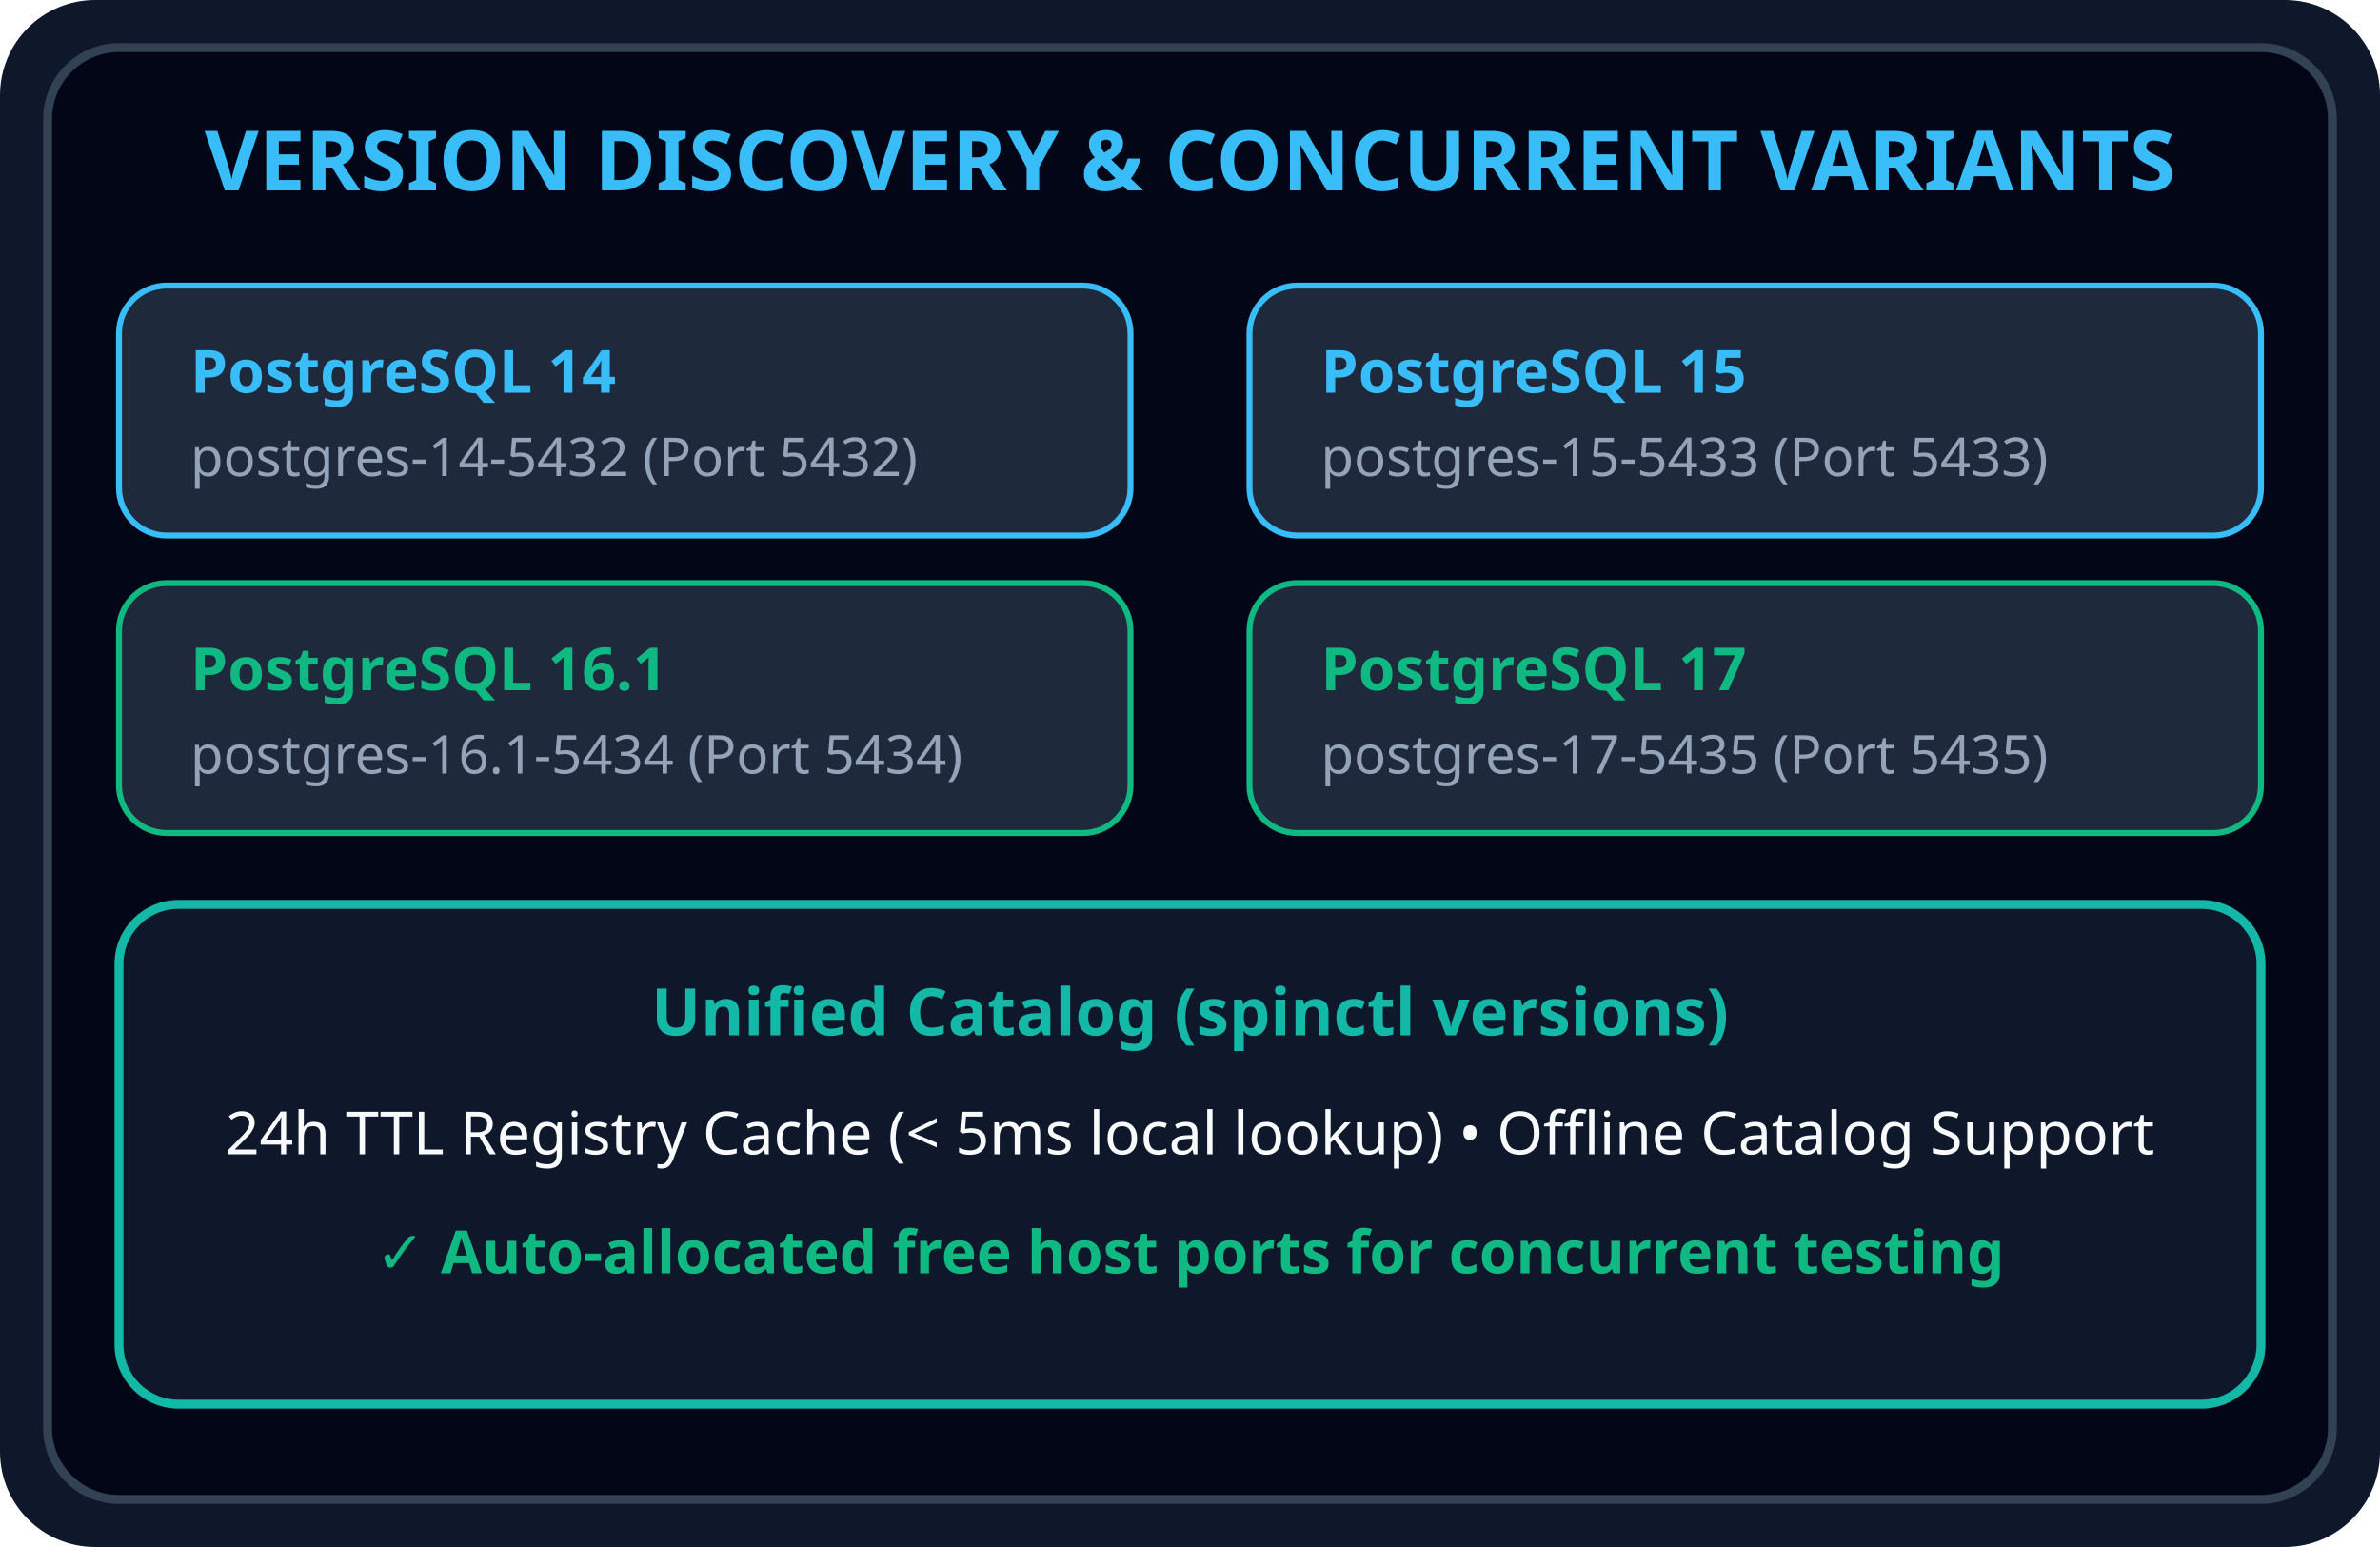
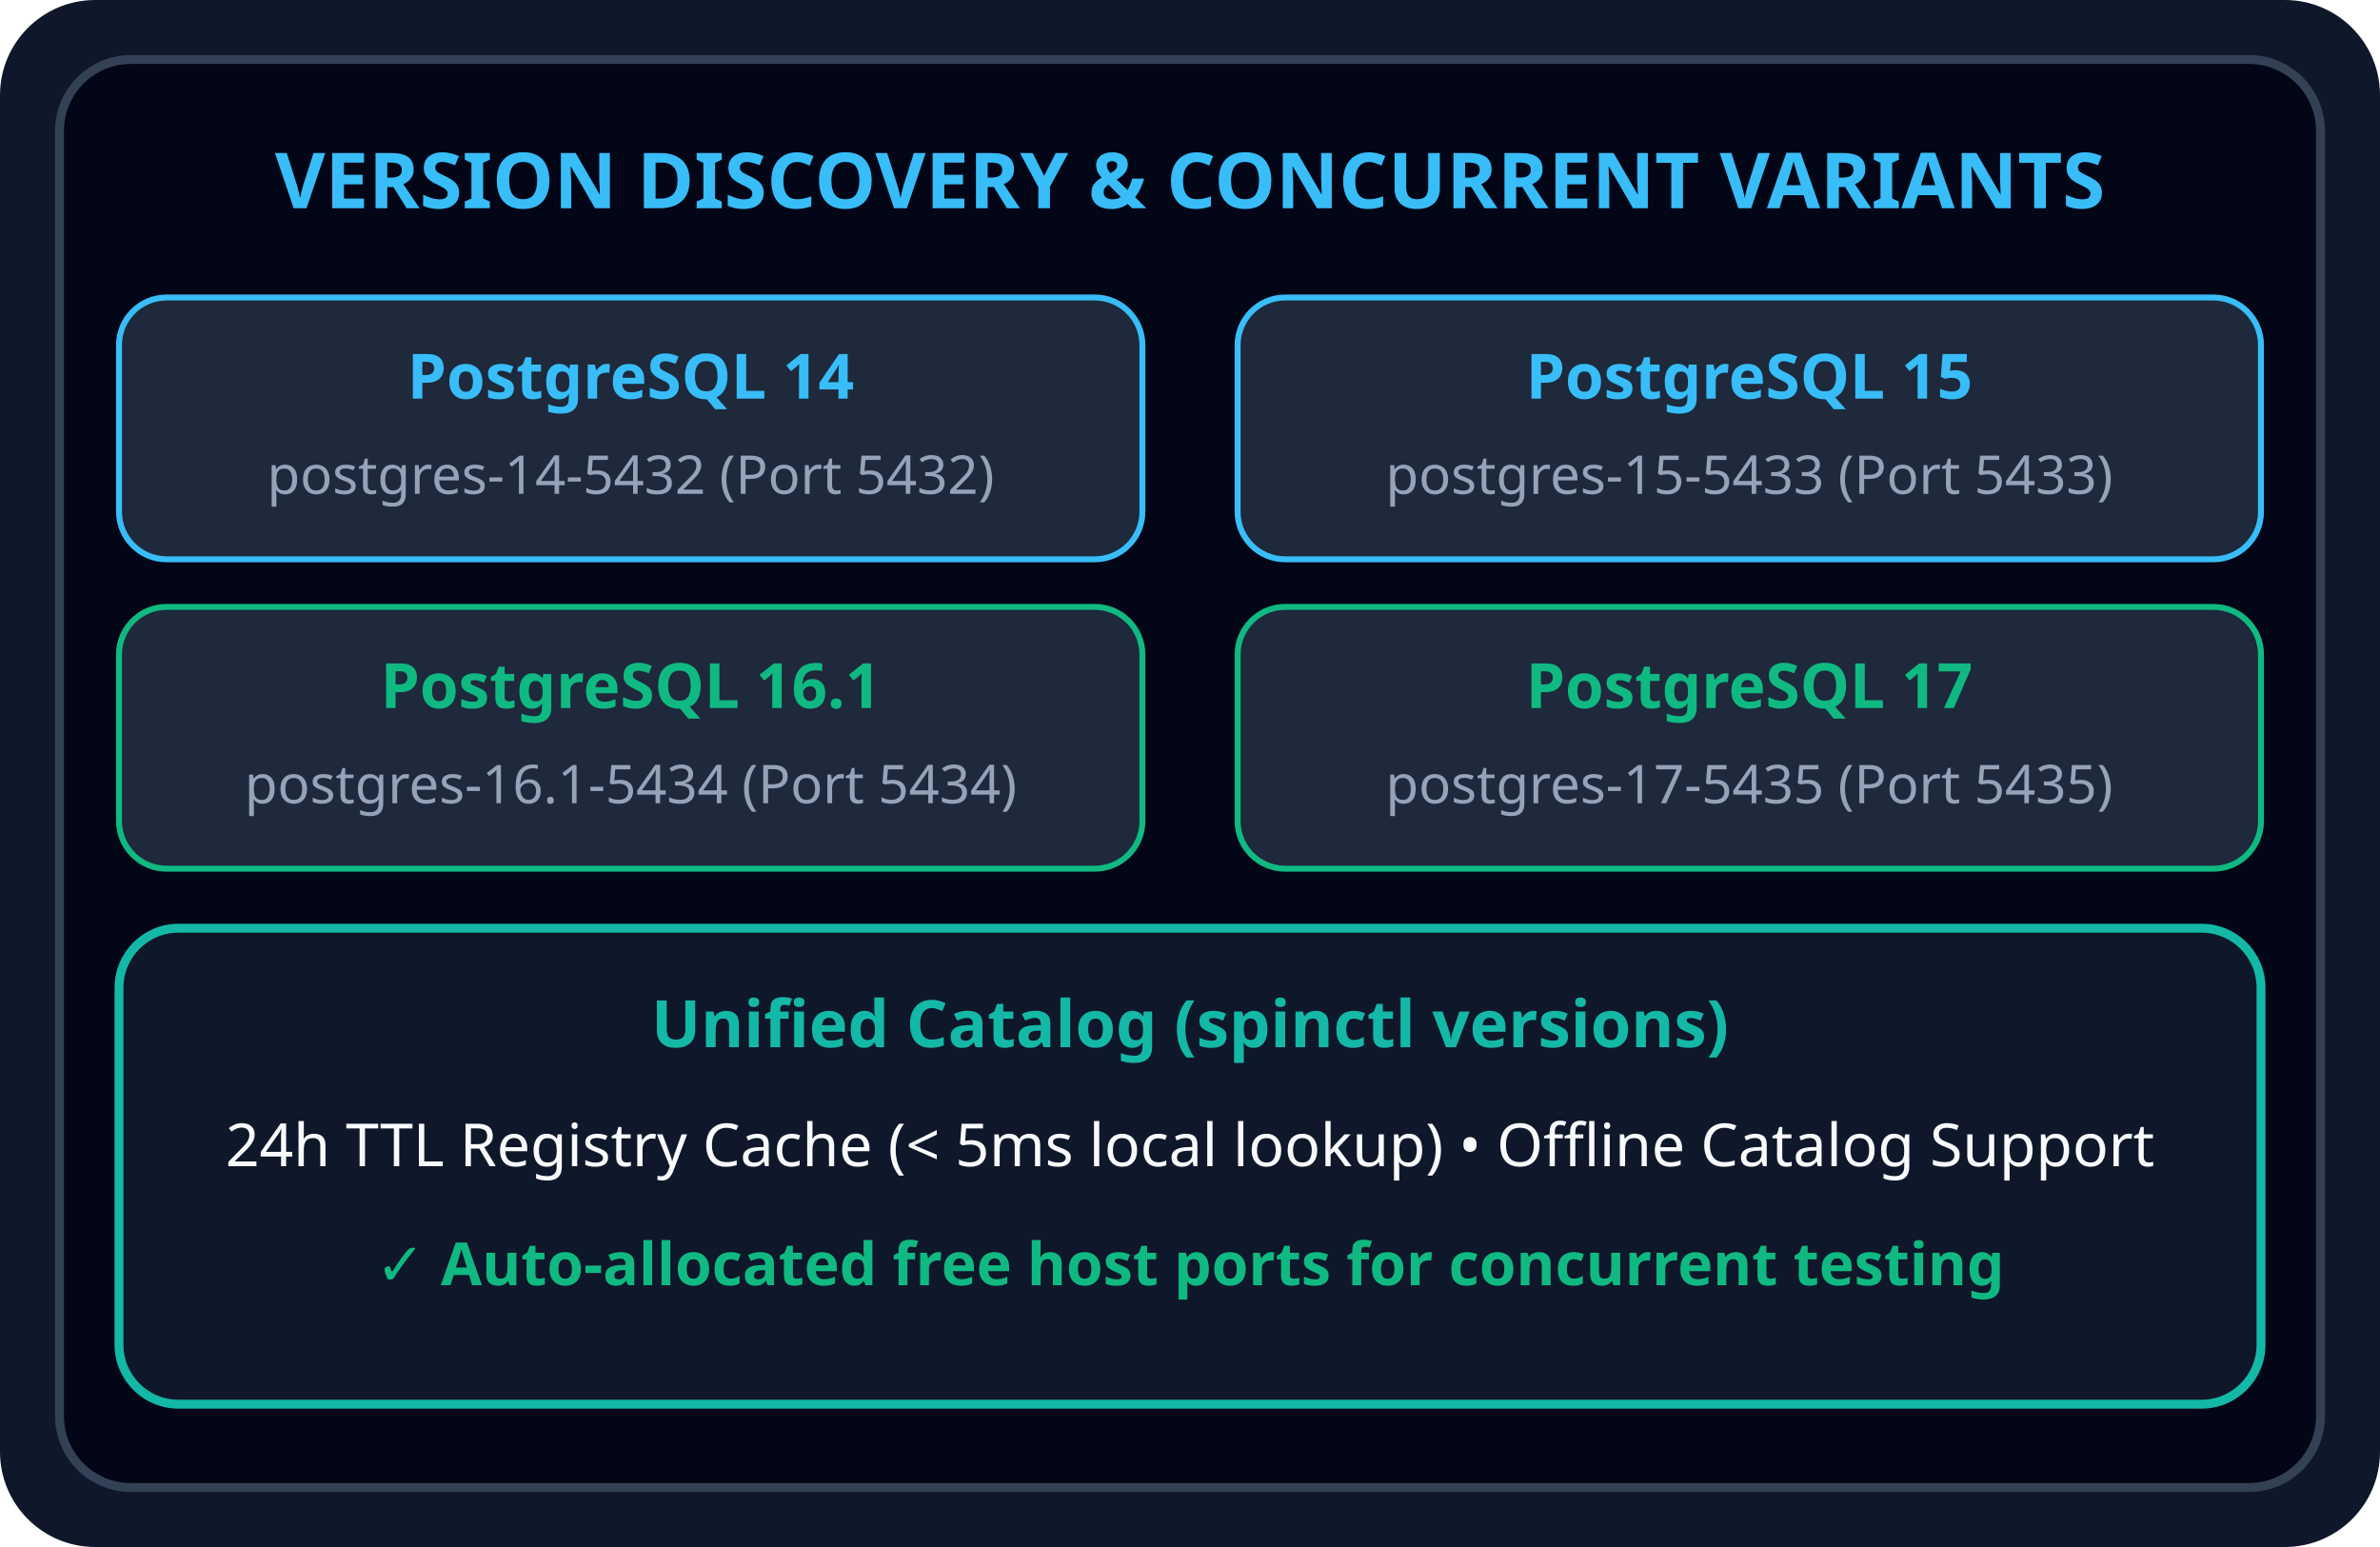
<svg xmlns="http://www.w3.org/2000/svg" viewBox="0 0 400 260">
  <rect width="400" height="260" rx="16" fill="#0F172A" />
-   <rect x="8" y="8" width="384" height="244" rx="12" fill="#020617" stroke="#334155" stroke-width="1.5" />
-   <text x="200" y="32" fill="#38BDF8" font-family="system-ui, sans-serif" font-weight="700" font-size="14" text-anchor="middle">VERSION DISCOVERY &amp; CONCURRENT VARIANTS</text>
-   <g transform="translate(20, 48)">
-     <rect x="0" y="0" width="170" height="42" rx="8" fill="#1E293B" stroke="#38BDF8" stroke-width="1" />
-     <text x="12" y="18" fill="#38BDF8" font-family="system-ui, sans-serif" font-weight="700" font-size="10">PostgreSQL 14</text>
-     <text x="12" y="32" fill="#94A3B8" font-family="system-ui, sans-serif" font-size="9">postgres-14-5432 (Port 5432)</text>
-     <rect x="190" y="0" width="170" height="42" rx="8" fill="#1E293B" stroke="#38BDF8" stroke-width="1" />
-     <text x="202" y="18" fill="#38BDF8" font-family="system-ui, sans-serif" font-weight="700" font-size="10">PostgreSQL 15</text>
-     <text x="202" y="32" fill="#94A3B8" font-family="system-ui, sans-serif" font-size="9">postgres-15-5433 (Port 5433)</text>
-     <rect x="0" y="50" width="170" height="42" rx="8" fill="#1E293B" stroke="#10B981" stroke-width="1" />
-     <text x="12" y="68" fill="#10B981" font-family="system-ui, sans-serif" font-weight="700" font-size="10">PostgreSQL 16.1</text>
-     <text x="12" y="82" fill="#94A3B8" font-family="system-ui, sans-serif" font-size="9">postgres-16.1-5434 (Port 5434)</text>
-     <rect x="190" y="50" width="170" height="42" rx="8" fill="#1E293B" stroke="#10B981" stroke-width="1" />
-     <text x="202" y="68" fill="#10B981" font-family="system-ui, sans-serif" font-weight="700" font-size="10">PostgreSQL 17</text>
-     <text x="202" y="82" fill="#94A3B8" font-family="system-ui, sans-serif" font-size="9">postgres-17-5435 (Port 5435)</text>
-   </g>
-   <rect x="20" y="152" width="360" height="84" rx="10" fill="#0F172A" stroke="#14B8A6" stroke-width="1.5" />
-   <text x="200" y="174" fill="#14B8A6" font-family="system-ui, sans-serif" font-weight="700" font-size="11" text-anchor="middle">Unified Catalog (spinctl versions)</text>
-   <text x="200" y="194" fill="#F8FAFC" font-family="system-ui, sans-serif" font-size="10" text-anchor="middle">24h TTL Registry Cache (&lt; 5ms local lookup) • Offline Catalog Support</text>
-   <text x="200" y="214" fill="#10B981" font-family="system-ui, sans-serif" font-weight="600" font-size="10" text-anchor="middle">✓ Auto-allocated free host ports for concurrent testing</text>
+   <rect x="10" y="10" width="380" height="240" rx="12" fill="#020617" stroke="#334155" stroke-width="1.5" />
+   <text x="200" y="35" fill="#38BDF8" font-family="system-ui, sans-serif" font-weight="700" font-size="13" text-anchor="middle">VERSION DISCOVERY &amp; CONCURRENT VARIANTS</text>
+   <rect x="20" y="50" width="172" height="44" rx="8" fill="#1E293B" stroke="#38BDF8" stroke-width="1" />
+   <text x="106" y="67" fill="#38BDF8" font-family="system-ui, sans-serif" font-weight="700" font-size="10.5" text-anchor="middle">PostgreSQL 14</text>
+   <text x="106" y="83" fill="#94A3B8" font-family="system-ui, sans-serif" font-size="9" text-anchor="middle">postgres-14-5432 (Port 5432)</text>
+   <rect x="208" y="50" width="172" height="44" rx="8" fill="#1E293B" stroke="#38BDF8" stroke-width="1" />
+   <text x="294" y="67" fill="#38BDF8" font-family="system-ui, sans-serif" font-weight="700" font-size="10.5" text-anchor="middle">PostgreSQL 15</text>
+   <text x="294" y="83" fill="#94A3B8" font-family="system-ui, sans-serif" font-size="9" text-anchor="middle">postgres-15-5433 (Port 5433)</text>
+   <rect x="20" y="102" width="172" height="44" rx="8" fill="#1E293B" stroke="#10B981" stroke-width="1" />
+   <text x="106" y="119" fill="#10B981" font-family="system-ui, sans-serif" font-weight="700" font-size="10.5" text-anchor="middle">PostgreSQL 16.1</text>
+   <text x="106" y="135" fill="#94A3B8" font-family="system-ui, sans-serif" font-size="9" text-anchor="middle">postgres-16.1-5434 (Port 5434)</text>
+   <rect x="208" y="102" width="172" height="44" rx="8" fill="#1E293B" stroke="#10B981" stroke-width="1" />
+   <text x="294" y="119" fill="#10B981" font-family="system-ui, sans-serif" font-weight="700" font-size="10.5" text-anchor="middle">PostgreSQL 17</text>
+   <text x="294" y="135" fill="#94A3B8" font-family="system-ui, sans-serif" font-size="9" text-anchor="middle">postgres-17-5435 (Port 5435)</text>
+   <rect x="20" y="156" width="360" height="80" rx="10" fill="#0F172A" stroke="#14B8A6" stroke-width="1.5" />
+   <text x="200" y="176" fill="#14B8A6" font-family="system-ui, sans-serif" font-weight="700" font-size="11" text-anchor="middle">Unified Catalog (spinctl versions)</text>
+   <text x="200" y="196" fill="#F8FAFC" font-family="system-ui, sans-serif" font-size="10" text-anchor="middle">24h TTL Registry Cache (&lt; 5ms local lookup) • Offline Catalog Support</text>
+   <text x="200" y="216" fill="#10B981" font-family="system-ui, sans-serif" font-weight="600" font-size="10" text-anchor="middle">✓ Auto-allocated free host ports for concurrent testing</text>
</svg>
